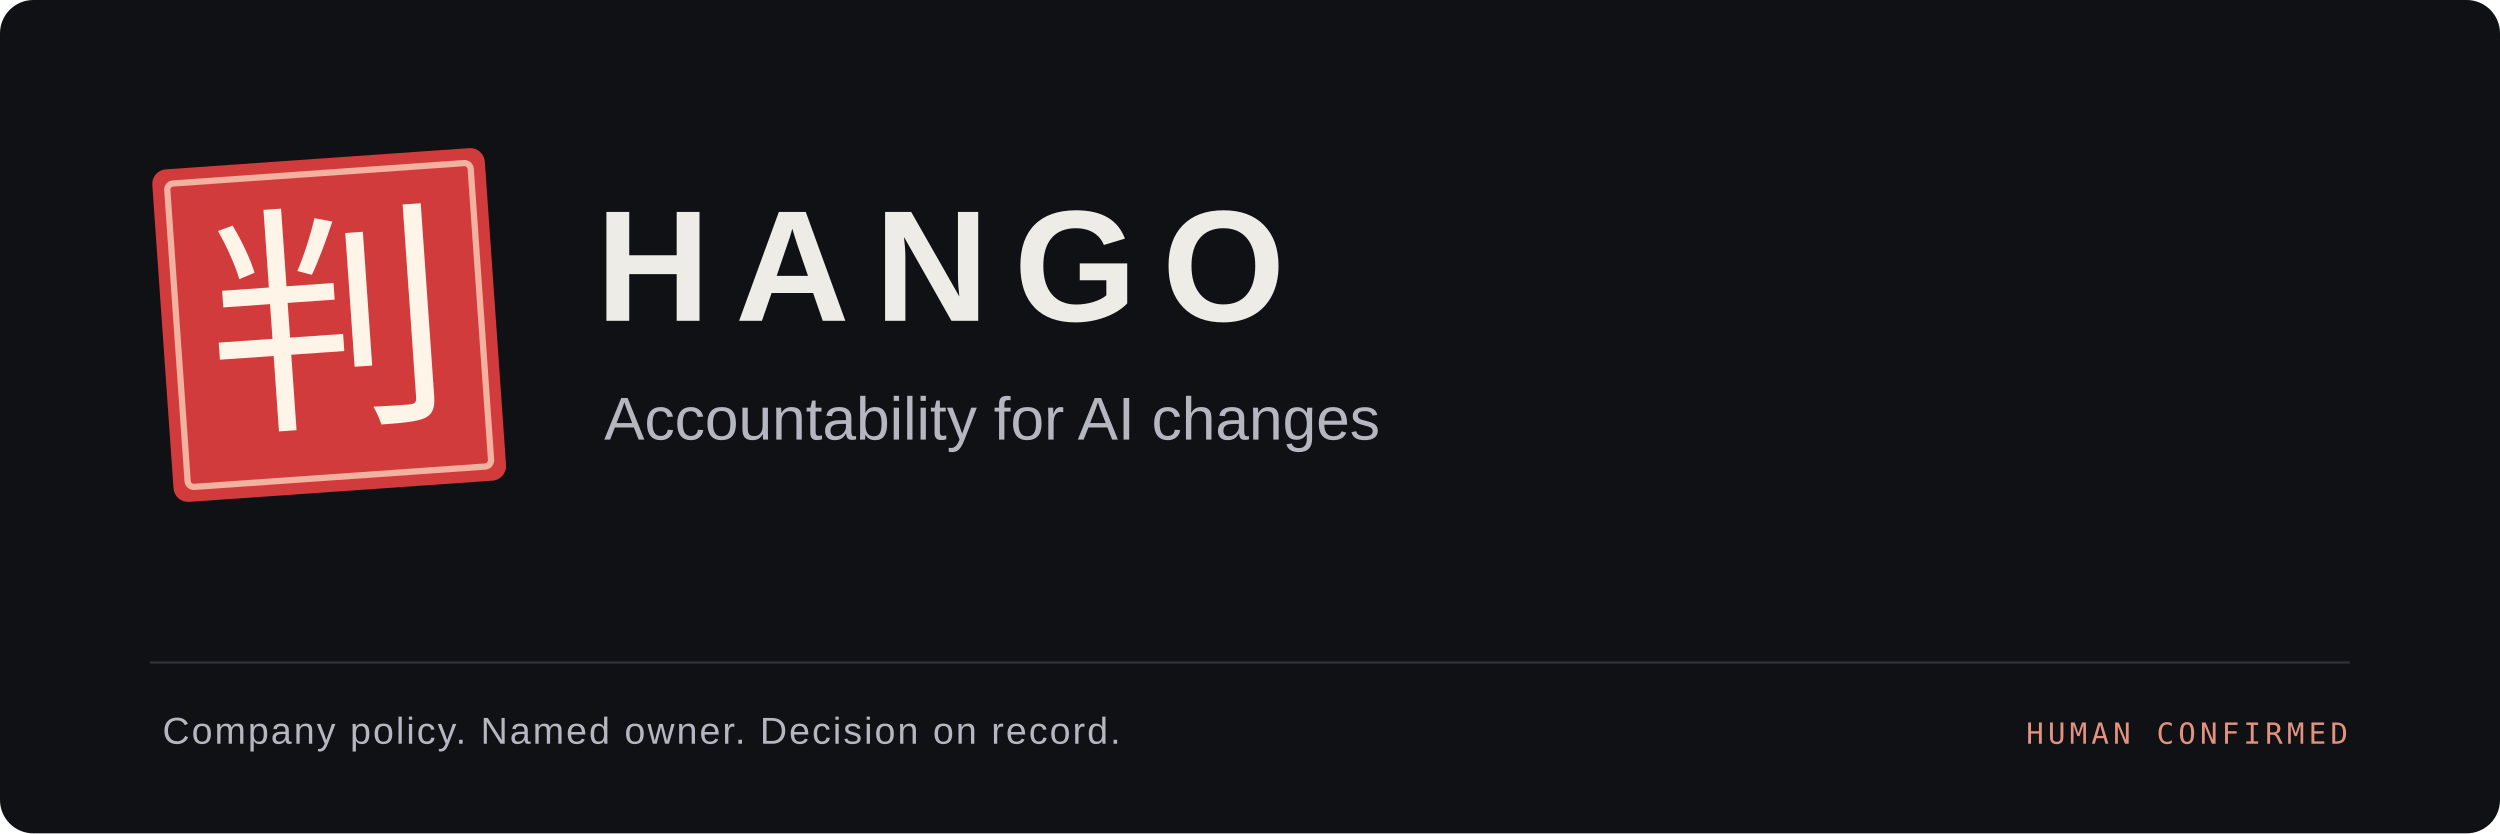
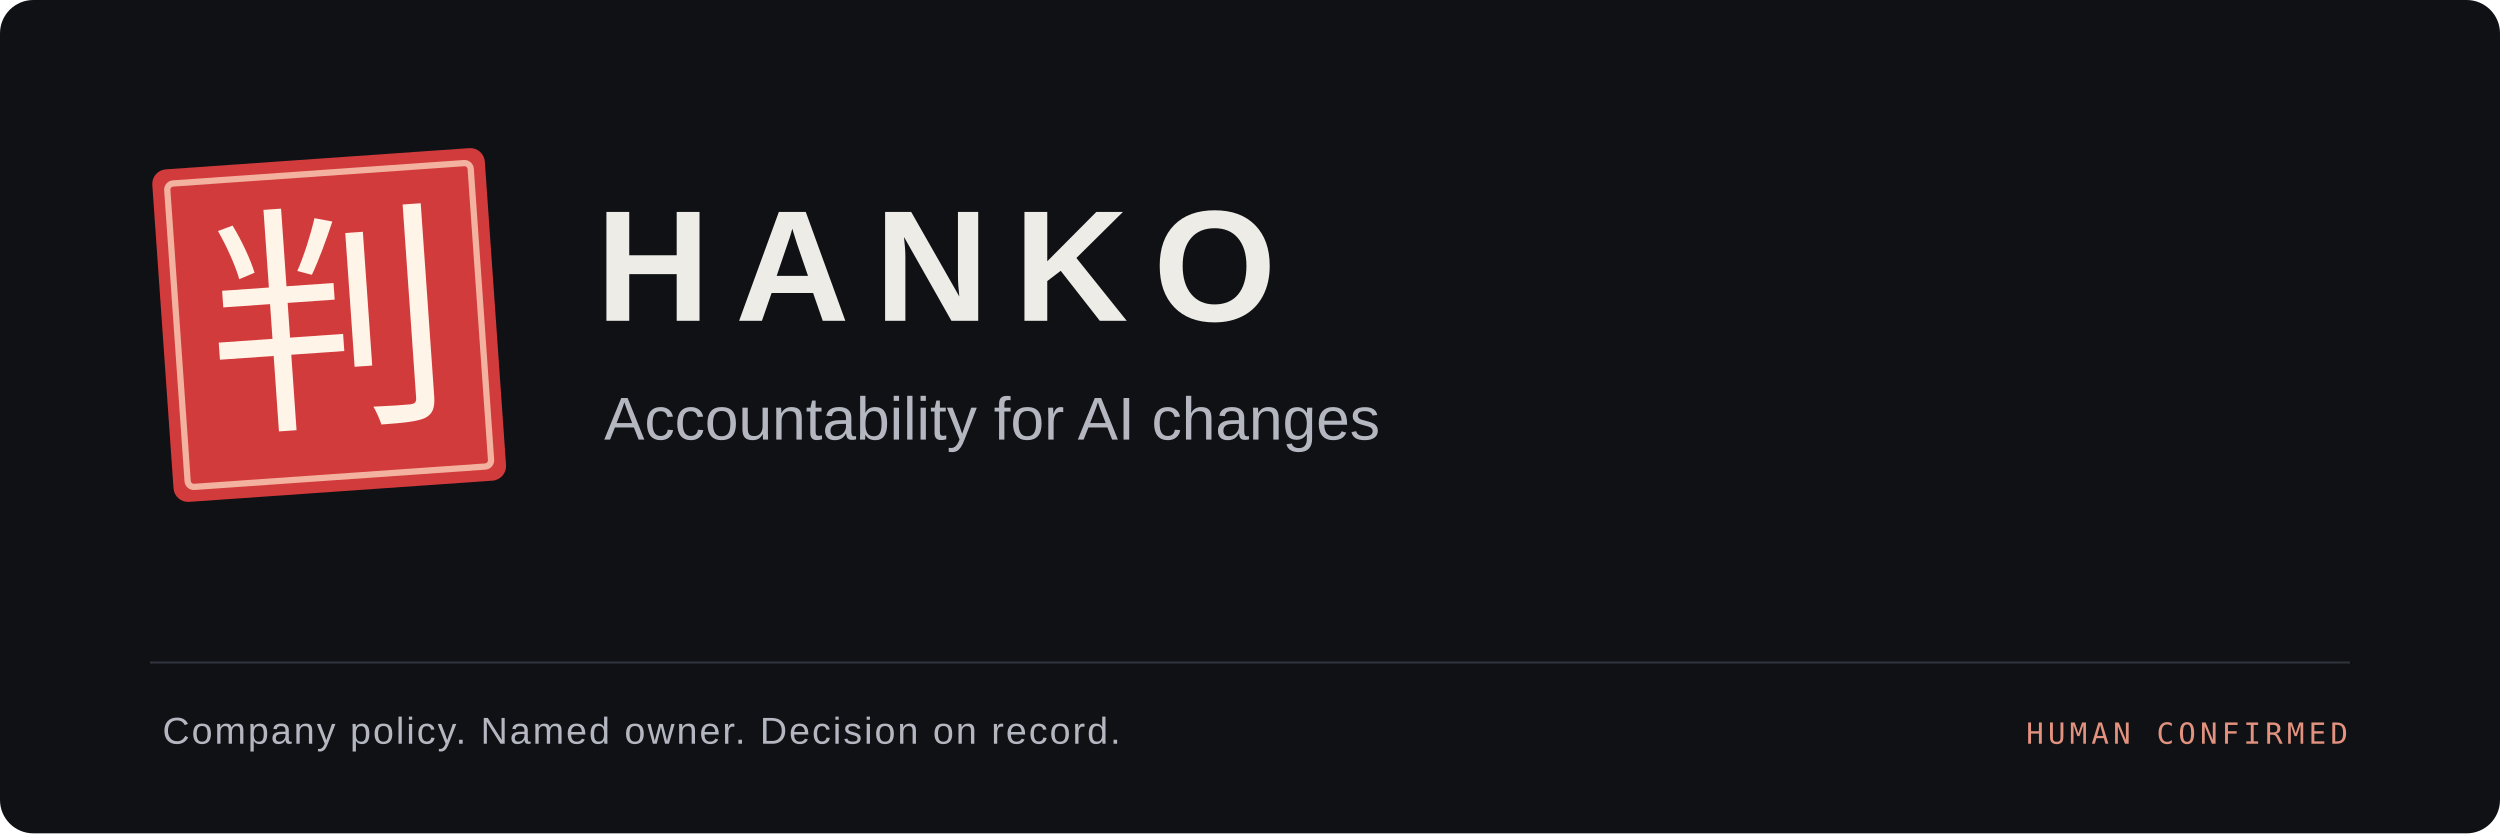
<svg xmlns="http://www.w3.org/2000/svg" width="1200" height="400" viewBox="0 0 1200 400" role="img" aria-labelledby="title desc">
  <rect width="1200" height="400" rx="16" fill="#0f1115" />
  <path d="M72 318H1128" stroke="#30333b" />
  <g transform="translate(78 76) rotate(-4 80 80)">
    <rect width="160" height="160" rx="7" fill="#d23b3b" />
    <rect x="7" y="7" width="146" height="146" rx="3" fill="none" stroke="#f3b2a0" stroke-width="3" />
    <text x="80" y="120" text-anchor="middle" font-family="serif" font-size="116" fill="#fff4e8">判</text>
  </g>
-   <text x="286" y="154" font-family="Arial, Helvetica, sans-serif" font-size="76" font-weight="700" letter-spacing="12" fill="#edece7">HANGO</text>
+   <text x="286" y="154" font-family="Arial, Helvetica, sans-serif" font-size="76" font-weight="700" letter-spacing="12" fill="#edece7">HANKO</text>
  <text x="290" y="211" font-family="Arial, Helvetica, sans-serif" font-size="29" fill="#b4b7c0">Accountability for AI changes</text>
  <text x="78" y="357" font-family="Arial, Helvetica, sans-serif" font-size="18" letter-spacing="1" fill="#b4b7c0">Company policy. Named owner. Decision on record.</text>
  <text x="1127" y="357" text-anchor="end" font-family="monospace" font-size="14" letter-spacing="2" fill="#e2927e">HUMAN CONFIRMED</text>
</svg>
